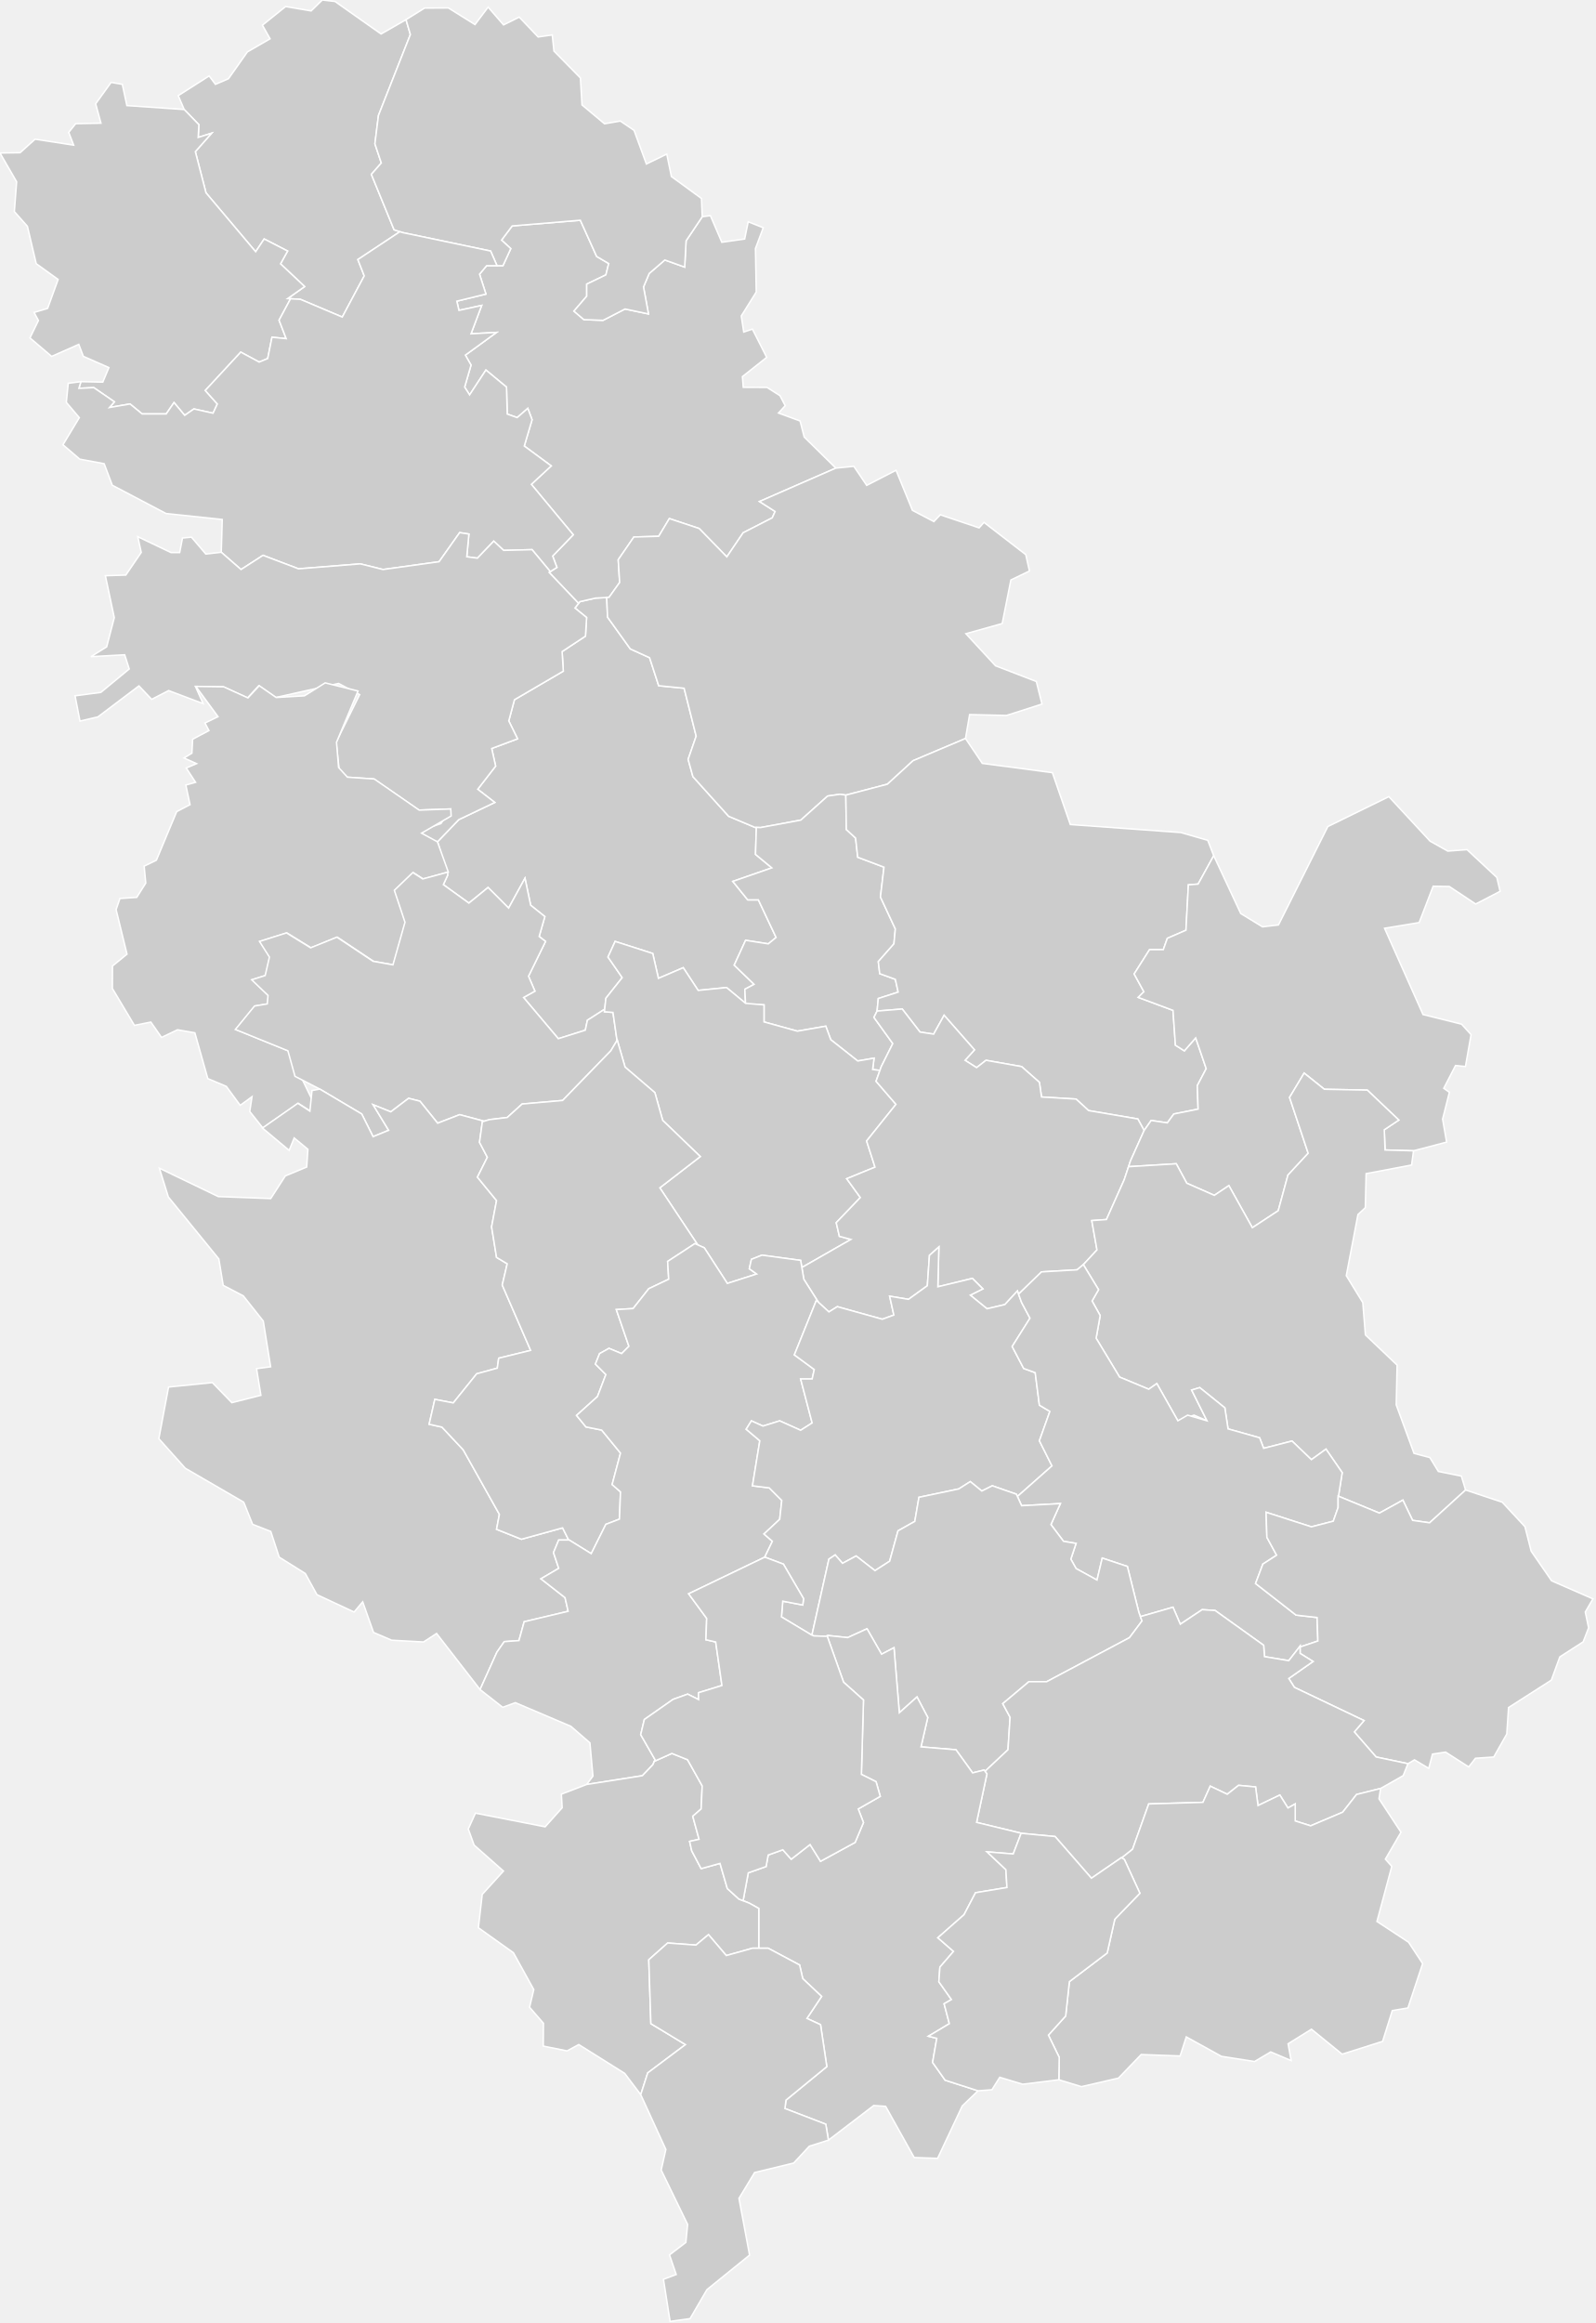
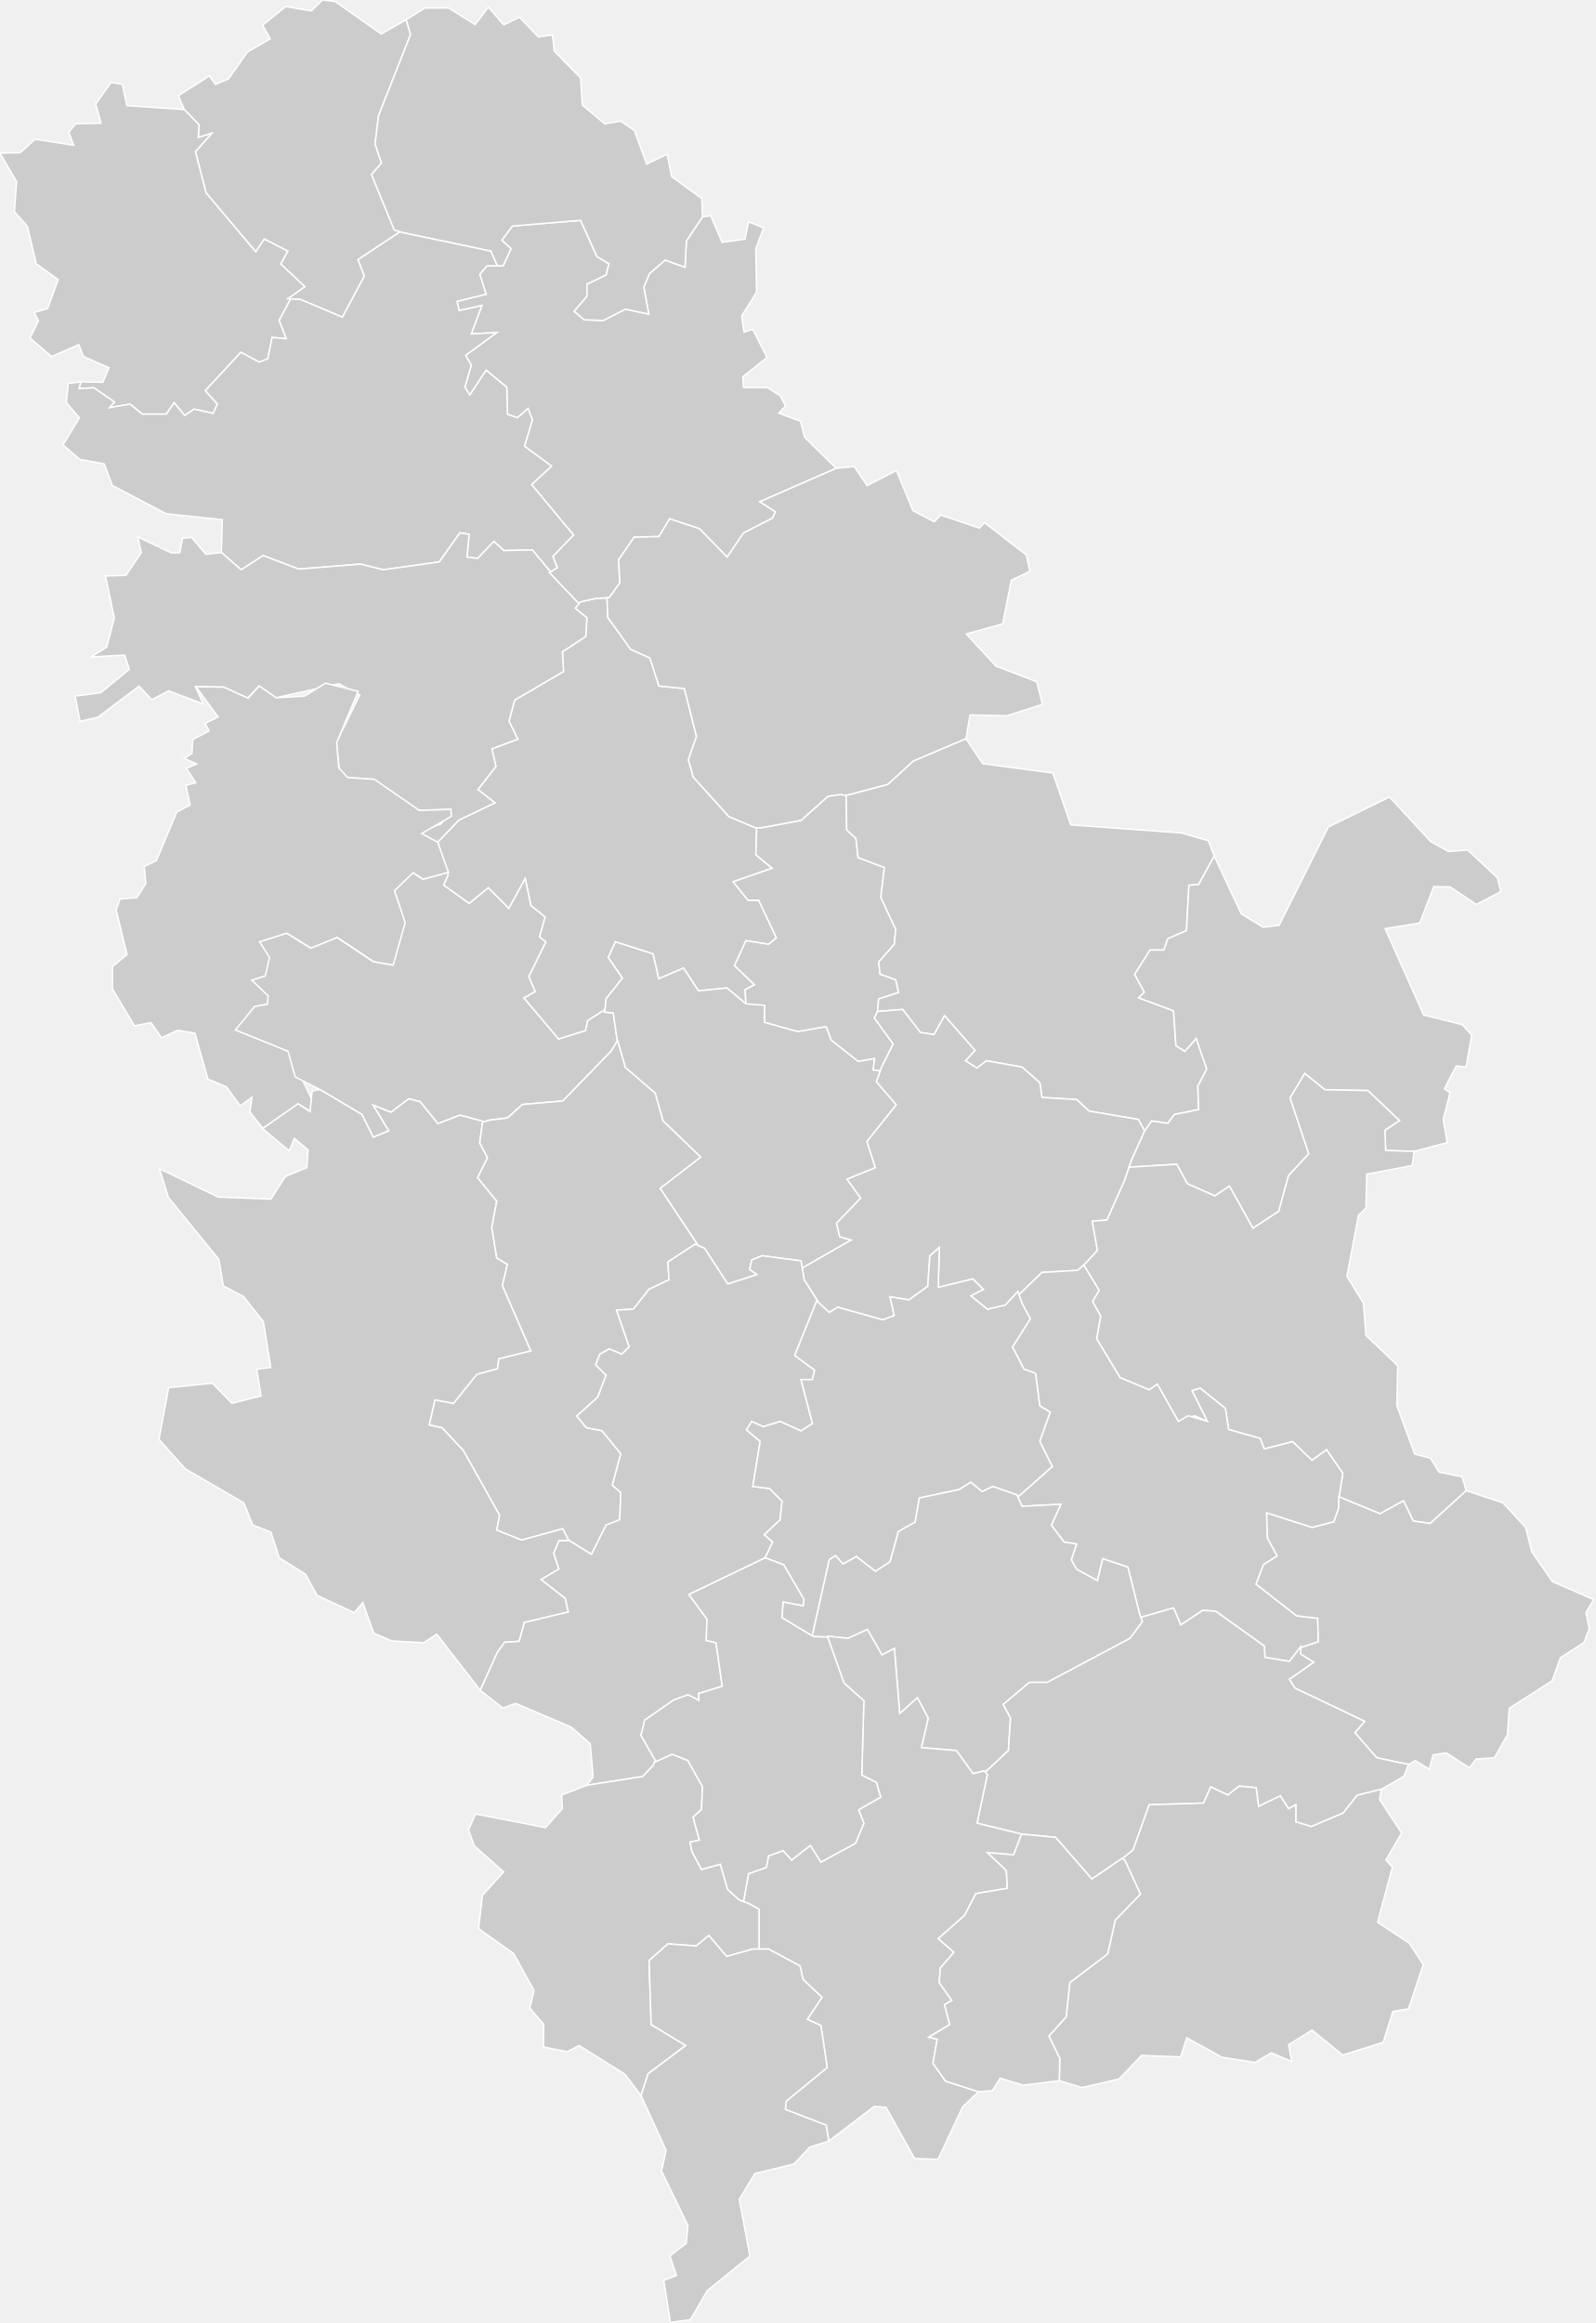
- <svg xmlns="http://www.w3.org/2000/svg" xmlns:ns1="http://amcharts.com/ammap" version="1.1">
+ <svg xmlns="http://www.w3.org/2000/svg" xmlns:ns1="http://amcharts.com/ammap" version="1.1" viewBox="0 0 544 792">
  <defs>
    <style type="text/css">
			.land
			{
				fill: #CCCCCC;
				fill-opacity: 1;
				stroke:white;
				stroke-opacity: 1;
				stroke-width:0.5;
			}
		</style>
    <ns1:ammap projection="mercator" leftLongitude="18.815" topLatitude="46.19" rightLongitude="23.006" bottomLatitude="41.784" />
  </defs>
  <g>
    <path id="RS-00" title="Beograd" class="land" d="M206.31,344.22L200.41,347.99L199.69,351.38L190.48,354.29L178.62,340.24L182.49,338.06L180.31,332.98L186.12,321.11L183.94,319.42L185.88,312.64L181.04,308.76L179.1,299.56L173.53,309.73L166.51,302.71L159.97,308.04L151.25,301.74L152.7,298.59L152.7,298.59L149.29,287.09L149.29,287.09L156.51,279.57L168.8,273.71L162.98,269.21L169.09,261.31L167.75,255.3L176.57,252L173.57,245.89L175.51,238.67L192.18,228.92L191.77,222.24L199.74,216.98L200.13,210.63L196.15,207.39L196.15,207.39L197.84,205.21L197.84,205.21L203.17,204L203.17,204L206.99,203.8L206.99,203.8L207.28,210.51L215.05,221.34L221.62,224.34L224.73,233.89L233.4,234.75L237.51,251.09L234.77,259.01L236.4,264.89L248.59,278.42L257.54,282.2L257.54,282.2L258.05,282.22L258.05,282.22L257.76,291.42L263.33,296.02L250.01,300.63L255.09,306.92L258.73,306.92L264.78,319.76L262.12,321.94L254.37,320.73L250.49,329.2L257.27,335.74L254.12,337.43L254.12,337.43L254.35,342.22L254.35,342.22L247.88,336.85L238.19,337.82L233.1,330.07L224.63,333.71L222.69,325.23L209.86,321.11L207.43,326.44L212.28,333.46L206.71,340.49L206.71,340.49z" />
-     <path id="RS-01" title=" Severnobački okrug " class="land" d="M136.44,79.03L122.09,88.53L124.27,94.1L116.77,108.15L102.48,102.1L102.48,102.1L98.12,101.85L98.12,101.85L103.93,97.74L95.7,89.99L98.12,85.63L90.13,81.51L87.22,85.87L70.27,65.77L66.64,51.72L72.21,45.43L67.61,46.88L67.85,42.52L62.85,37.36L62.85,37.36L60.81,32.62L71.36,25.9L73.5,28.77L77.95,26.85L84.41,17.7L92.14,13.23L89.53,8.59L97.44,2.24L106.15,3.72L109.95,0L114.29,0.5L130.01,11.59L138.52,6.71L138.52,6.71L140.01,11.77L129.12,39.37L127.91,49.06L130.09,55.6L126.7,59.47L134.44,78.36L134.44,78.36z" />
+     <path id="RS-01" title="Severnobački okrug" class="land" d="M136.44,79.03L122.09,88.53L124.27,94.1L116.77,108.15L102.48,102.1L102.48,102.1L98.12,101.85L98.12,101.85L103.93,97.74L95.7,89.99L98.12,85.63L90.13,81.51L87.22,85.87L70.27,65.77L66.64,51.72L72.21,45.43L67.61,46.88L67.85,42.52L62.85,37.36L62.85,37.36L60.81,32.62L71.36,25.9L73.5,28.77L77.95,26.85L84.41,17.7L92.14,13.23L89.53,8.59L97.44,2.24L106.15,3.72L109.95,0L114.29,0.5L130.01,11.59L138.52,6.71L138.52,6.71L140.01,11.77L129.12,39.37L127.91,49.06L130.09,55.6L126.7,59.47L134.44,78.36L134.44,78.36z" />
    <path id="RS-02" title="Srednjebanatski okrug" class="land" d="M197.38,205.8L187.33,195.23L187.33,195.23L190,193.54L190,193.54L188.55,189.66L195.57,182.4L181.28,165.2L188.06,158.91L178.86,152.13L181.52,143.17L180.07,139.29L176.44,142.44L173.05,141.23L172.8,132.03L165.78,126.22L160.21,134.69L158.52,132.03L160.7,124.52L158.76,121.13L169.41,113.38L160.7,113.86L164.33,104.18L156.58,105.87L155.85,102.73L165.78,100.3L163.6,93.52L166.02,90.62L166.02,90.62L171.59,90.62L171.59,90.62L174.26,84.8L171.11,81.9L174.74,77.06L197.99,75.12L203.56,87.47L207.68,89.89L206.71,93.76L200.17,96.91L200.17,101.03L195.81,106.12L199.2,109.02L205.74,109.26L213.25,105.39L221.24,107.08L219.54,97.88L221.48,93.28L226.81,88.68L233.59,91.1L234.07,82.14L239.58,73.93L239.58,73.93L242.36,73.55L246.26,82.63L254.05,81.53L255.26,75.64L260.39,77.68L257.74,84.76L258.01,99.6L252.9,107.77L253.74,113.25L256.7,112.27L261.57,121.89L253.29,128.46L253.57,132.11L261.67,132.15L266.1,134.95L267.88,138.37L265.59,140.88L272.96,143.59L274.37,149.07L285.16,159.67L285.16,159.67L259.11,171.06L264.44,174.46L263.47,176.63L253.54,181.72L247.97,189.95L238.53,180.27L228.36,176.88L224.73,182.93L216.25,183.17L210.92,190.92L211.41,198.67L207.77,203.76L207.77,203.76L203.17,204L203.17,204L197.84,205.21L197.84,205.21z" />
    <path id="RS-03" title="Severnobanatski okrug" class="land" d="M169.56,90.62L167.38,85.63L137.35,79.33L137.35,79.33L134.44,78.36L134.44,78.36L126.7,59.47L130.09,55.6L127.91,49.06L129.12,39.37L140.01,11.77L138.52,6.71L138.52,6.71L144.84,2.76L152.97,2.71L162.05,8.38L166.53,2.43L171.79,8.49L177.15,5.84L183.59,12.61L188.41,11.92L188.99,17.41L198.02,26.59L198.56,35.79L206.25,42.22L211.65,41.29L216.32,44.47L220.53,55.94L227.48,52.56L229.06,60.21L239.32,67.7L239.58,73.93L239.58,73.93L234.07,82.14L233.59,91.1L226.81,88.68L221.48,93.28L219.54,97.88L221.24,107.08L213.25,105.39L205.74,109.26L199.2,109.02L195.81,106.12L200.17,101.03L200.17,96.91L206.71,93.76L207.68,89.89L203.56,87.47L197.99,75.12L174.74,77.06L171.11,81.9L174.26,84.8L171.59,90.62L171.59,90.62z" />
    <path id="RS-04" title="Južnobanatski okrug" class="land" d="M257.54,282.2L248.59,278.42L236.4,264.89L234.77,259.01L237.51,251.09L233.4,234.75L224.73,233.89L221.62,224.34L215.05,221.34L207.28,210.51L206.99,203.8L206.99,203.8L207.77,203.76L207.77,203.76L211.41,198.67L210.92,190.92L216.25,183.17L224.73,182.93L228.36,176.88L238.53,180.27L247.97,189.95L253.54,181.72L263.47,176.63L264.44,174.46L259.11,171.06L285.16,159.67L285.16,159.67L291.3,159.06L295.69,165.56L305.7,160.4L311.29,174.07L318.61,177.9L320.8,175.59L334.03,180.05L335.71,178.18L349.96,189.18L351.21,194.76L344.88,197.82L341.92,212.68L329.53,216.15L339.65,227.1L353.56,232.45L355.49,240.15L343.39,244.03L330.8,243.74L329.4,251.89L329.4,251.89L311.5,259.47L302.75,267.48L288.57,271.21L288.57,271.21L286.56,270.92L286.56,270.92L282.35,271.53L273.21,279.73L259.45,282.28L259.45,282.28z" />
    <path id="RS-05" title="Zapadnobački okrug" class="land" d="M99.13,101.91L95.21,109.22L97.64,115.51L92.79,115.03L91.34,122.29L88.43,123.5L82.14,120.11L70.03,133.19L74.15,137.79L72.69,140.94L66.15,139.49L63.01,141.67L59.37,137.31L56.71,141.18L48.48,141.18L44.36,137.79L37.34,139L39.03,137.06L32.01,132.22L26.92,132.46L27.6,130.18L27.6,130.18L35.07,130.34L37.15,125.38L28.43,121.54L26.88,117.46L17.62,121.56L10.22,115.26L13.11,109.32L11.63,106.58L16.25,105.18L19.83,95.32L12.36,89.94L9.35,77.18L4.9,72.17L5.67,61.99L0,52.19L6.85,52.09L11.96,47.48L25.13,49.51L23.45,45.14L25.82,42.19L34.44,42.02L32.64,35.4L37.91,28.1L41.73,28.77L43.29,36.01L62.85,37.36L62.85,37.36L67.85,42.52L67.61,46.88L72.21,45.43L66.64,51.72L70.27,65.77L87.22,85.87L90.13,81.51L98.12,85.63L95.7,89.99L103.93,97.74L98.12,101.85L98.12,101.85z" />
    <path id="RS-06" title="Južnobački okrug" class="land" d="M27.6,130.18L26.92,132.46L32.01,132.22L39.03,137.06L37.34,139L44.36,137.79L48.48,141.18L56.71,141.18L59.37,137.31L63.01,141.67L66.15,139.49L72.69,140.94L74.15,137.79L70.03,133.19L82.14,120.11L88.43,123.5L91.34,122.29L92.79,115.03L97.64,115.51L95.21,109.22L99.13,101.91L99.13,101.91L102.48,102.1L102.48,102.1L116.77,108.15L124.27,94.1L122.09,88.53L136.44,79.03L136.44,79.03L137.35,79.33L137.35,79.33L167.38,85.63L169.56,90.62L169.56,90.62L166.02,90.62L166.02,90.62L163.6,93.52L165.78,100.3L155.85,102.73L156.58,105.87L164.33,104.18L160.7,113.86L169.41,113.38L158.76,121.13L160.7,124.52L158.52,132.03L160.21,134.69L165.78,126.22L172.8,132.03L173.05,141.23L176.44,142.44L180.07,139.29L181.52,143.17L178.86,152.13L188.06,158.91L181.28,165.2L195.57,182.4L188.55,189.66L190,193.54L190,193.54L187.74,194.97L187.74,194.97L181.52,187.48L171.84,187.73L168.45,184.58L162.88,190.39L159.24,189.91L159.97,182.16L156.82,181.67L149.8,191.6L130.67,194.26L122.92,192.33L101.85,194.02L89.74,189.42L82.23,194.26L75.49,188.37L75.49,188.37L75.82,177.19L56.64,175.15L38.31,165.51L35.53,158.16L27.21,156.61L21.48,151.7L27.06,142.46L22.63,137.25L23.28,130.74z" />
    <path id="RS-07" title="Sremski okrug" class="land" d="M187.74,194.97L187.33,195.23L187.33,195.23L197.38,205.8L197.38,205.8L196.15,207.39L196.15,207.39L200.13,210.63L199.74,216.98L191.77,222.24L192.18,228.92L175.51,238.67L173.57,245.89L176.57,252L167.75,255.3L169.09,261.31L162.98,269.21L168.8,273.71L156.51,279.57L149.29,287.09L149.29,287.09L144.45,285.89L143.83,283.15L150.44,280.91L153.63,275.93L142.87,276.32L127.54,265.71L118.38,265.09L115.71,262.35L114.66,253.17L122.71,236.92L115.52,233.12L94.07,237.91L88.29,233.89L84.45,238.05L76.16,234.27L66.67,234.13L69.29,239.99L57.53,235.55L51.75,238.54L47.4,233.95L33.39,244.53L27.28,245.95L25.61,237.34L34.4,236.17L44.09,228.18L42.54,223.34L31.03,223.98L36.39,220.63L38.99,210.68L35.95,196.37L42.92,196.15L48.19,188.43L47,183.06L58.34,188.47L61.3,188.47L62.26,183.52L65.32,183.23L70.22,188.98L75.49,188.37L75.49,188.37L82.23,194.26L89.74,189.42L101.85,194.02L122.92,192.33L130.67,194.26L149.8,191.6L156.82,181.67L159.97,182.16L159.24,189.91L162.88,190.39L168.45,184.58L171.84,187.73L181.52,187.48z" />
    <path id="RS-08" title="Mačvanski okrug" class="land" d="M152.96,297.47L144.38,299.8L140.99,297.62L134.69,303.68L138.33,314.57L134.21,329.1L127.43,327.89L115.08,319.66L106.12,323.29L97.88,318.21L88.68,321.11L92.07,326.44L90.62,332.74L86.02,334.19L91.59,339.52L91.35,342.42L86.99,343.15L80.45,351.14L98.37,358.41L106.84,375.84L105.88,378.99L101.76,376.33L89.69,384.76L85.21,379.12L85.97,374.08L81.95,377.02L77.21,370.55L70.9,367.9L66.48,352.28L60.57,351.25L55.11,353.85L51.47,348.62L45.86,349.74L38.34,337.15L38.38,329.5L43.33,325.45L39.61,310.26L40.91,306.47L46.65,306.09L49.73,301.21L49.18,295.44L53.35,293.41L60.28,276.84L64.83,274.46L63.4,267.77L66.73,266.84L63.53,261.96L67.05,260.47L62.77,258.54L65.47,256.9L65.72,252.15L71.28,249.19L69.94,246.62L74.38,244.45L66.82,234.13L76.31,234.27L84.6,238.05L88.44,233.89L94.22,237.91L103.86,237.34L110.94,232.92L122.14,235.7L114.81,253.17L115.51,261.78L118.54,265.09L127.69,265.71L143.02,276.32L153.78,275.93L153.92,278.32L143.82,284.18L149.24,287.14z" />
    <path id="RS-09" title="Kolubarski okrug" class="land" d="M152.81,297.47L152.7,298.59L152.7,298.59L151.25,301.74L159.97,308.04L166.51,302.71L173.53,309.73L179.1,299.56L181.04,308.76L185.88,312.64L183.94,319.42L186.12,321.11L180.31,332.98L182.49,338.06L178.62,340.24L190.48,354.29L199.69,351.38L200.41,347.99L206.31,344.22L206.31,344.22L206.22,345.09L206.22,345.09L209.13,345.33L210.51,354.89L210.51,354.89L208.4,358.41L208.4,358.41L191.94,375.36L178.13,376.57L173.05,381.17L166.99,381.9L166.99,381.9L165.17,382.44L165.17,382.44L156.82,380.2L149.31,383.11L143.26,375.6L139.39,374.63L133.33,379.23L127.28,376.81L132.6,385.53L127.28,387.71L123.4,379.96L109.11,371.48L109.11,371.48L100.64,367.12L98.22,358.41L80.3,351.14L86.83,343.15L91.19,342.42L91.44,339.52L85.87,334.19L90.47,332.74L91.92,326.44L88.53,321.11L97.73,318.21L105.97,323.29L114.93,319.66L127.28,327.89L134.06,329.1L138.17,314.57L134.54,303.68L140.84,297.62L144.23,299.8z" />
    <path id="RS-10" title="Podunavski okrug" class="land" d="M300.2,365.11L297.71,364.8L298.2,360.93L292.63,361.89L283.43,354.63L281.73,350.03L272.04,351.72L260.66,348.57L260.66,342.76L260.66,342.76L254.37,342.52L254.12,337.43L254.12,337.43L257.27,335.74L250.49,329.2L254.37,320.73L262.12,321.94L264.78,319.76L258.73,306.92L255.09,306.92L250.01,300.63L263.33,296.02L257.76,291.42L258.05,282.22L258.05,282.22L259.45,282.28L259.45,282.28L273.21,279.73L282.35,271.53L286.56,270.92L286.56,270.92L288.57,271.21L288.57,271.21L288.75,282.95L291.9,285.85L292.63,292.39L301.59,295.78L300.38,305.95L305.46,316.85L304.98,321.94L299.65,327.99L300.14,332.11L305.46,334.04L306.43,338.4L299.65,340.58L299.23,344.87L299.23,344.87L298.16,347.02L304.59,355.95L300.66,363.81L300.66,363.81z" />
    <path id="RS-11" title="Braničevski okrug" class="land" d="M299.23,344.87L299.65,340.58L306.43,338.4L305.46,334.04L300.14,332.11L299.65,327.99L304.98,321.94L305.46,316.85L300.38,305.95L301.59,295.78L292.63,292.39L291.9,285.85L288.75,282.95L288.57,271.21L288.57,271.21L288.57,271.21L288.57,271.21L302.75,267.48L311.5,259.47L329.4,251.89L329.4,251.89L335.13,260.38L359.04,263.55L365.16,281.24L402.83,283.97L412.04,286.62L414.08,291.86L414.08,291.86L408.76,301.55L405.44,301.82L404.61,317.29L398.26,320.05L396.88,323.91L392.19,323.91L386.94,332.2L390.25,338.27L388.32,340.2L400.19,344.62L401.02,356.5L404.06,358.43L407.93,354.01L411.52,364.5L408.48,370.3L408.76,378.31L400.47,379.97L398.26,383L392.74,382.18L390.34,385.6L390.34,385.6L388.19,381.67L388.19,381.67L371.4,378.81L367.12,374.88L355.33,374.17L354.61,369.17L348.54,363.81L336.39,361.66L333.18,364.16L329.24,361.66L332.46,358.09L322.1,346.3L318.53,352.73L313.88,352.02L307.81,344.16z" />
    <path id="RS-12" title="Šumadijski okrug" class="land" d="M254.35,342.22L260.66,342.76L260.66,342.76L260.66,348.57L272.04,351.72L281.73,350.03L283.43,354.63L292.63,361.89L298.2,360.93L297.71,364.8L300.2,365.11L300.2,365.11L298.88,368.81L298.88,368.81L305.67,376.67L295.66,389.17L298.52,398.1L288.87,402.04L293.52,408.47L285.3,417.04L286.37,421.69L290.3,422.76L273.56,432.34L273.56,432.34L273.15,429.9L273.15,429.9L259.93,428.12L256.36,429.55L255.65,432.76L258.15,434.55L248.14,437.76L240.28,425.62L240.28,425.62L238.05,424.62L238.05,424.62L225.11,405.15L238.92,394.49L226.08,382.14L223.42,372.69L213.25,363.98L210.58,354.77L210.58,354.77L210.51,354.89L210.51,354.89L209.13,345.33L206.22,345.09L206.22,345.09L206.71,340.49L206.71,340.49L212.28,333.46L207.43,326.44L209.86,321.11L222.69,325.23L224.63,333.71L233.1,330.07L238.19,337.82L247.88,336.85z" />
    <path id="RS-13" title="Pomoravski okrug" class="land" d="M347.5,441.42L347.11,440.34L347.11,440.34L342.82,444.98L336.75,446.41L331.03,441.76L335.32,439.62L331.75,436.05L319.96,438.91L320.31,425.33L317.1,428.19L316.38,438.55L309.95,443.19L303.52,442.12L304.95,448.55L301.02,449.98L285.66,445.69L282.8,447.48L282.8,447.48L279.2,444.18L279.2,444.18L274.23,436.33L274.23,436.33L273.56,432.34L273.56,432.34L290.3,422.76L286.37,421.69L285.3,417.04L293.52,408.47L288.87,402.04L298.52,398.1L295.66,389.17L305.67,376.67L298.88,368.81L298.88,368.81L300.66,363.81L300.66,363.81L304.59,355.95L298.16,347.02L299.23,344.87L299.23,344.87L307.81,344.16L313.88,352.02L318.53,352.73L322.1,346.3L332.46,358.09L329.24,361.66L333.18,364.16L336.39,361.66L348.54,363.81L354.61,369.17L355.33,374.17L367.12,374.88L371.4,378.81L388.19,381.67L388.19,381.67L390.34,385.6L390.34,385.6L385.69,395.96L385.69,395.96L383.55,402.39L383.55,402.39L377.48,415.97L372.48,416.33L374.26,426.33L369.62,431.33L369.62,431.33L367.47,433.12L367.47,433.12L355.33,433.83z" />
    <path id="RS-14" title="Borski okrug" class="land" d="M390.34,385.6L392.74,382.18L398.26,383L400.47,379.97L408.76,378.31L408.48,370.3L411.52,364.5L407.93,354.01L404.06,358.43L401.02,356.5L400.19,344.62L388.32,340.2L390.25,338.27L386.94,332.2L392.19,323.91L396.88,323.91L398.26,320.05L404.61,317.29L405.44,301.82L408.76,301.55L414.08,291.86L414.08,291.86L423.3,311.6L430.73,316.14L436.17,315.49L453.01,281.93L473.83,271.73L487.9,286.91L493.94,290.3L500.51,289.81L510.67,299.29L511.79,304.02L503.45,308.35L494.46,302.37L488.95,302.28L484.17,314.68L472.37,316.63L485.49,346.05L498.65,349.34L501.88,352.91L499.96,363.77L496.58,363.43L492.57,371.2L494.49,372.58L492.17,381.71L493.54,389.56L482.25,392.53L482.25,392.53L472.54,392.25L472.27,385.35L477.23,382.04L466.47,371.82L451.83,371.54L444.93,366.02L439.96,374.31L446.31,393.36L439.41,400.81L436.09,412.96L427.26,418.76L419.25,404.4L414.28,407.72L404.89,403.58L401.3,396.95L385.03,397.95L385.03,397.95L385.69,395.96L385.69,395.96L390.34,385.6L390.34,385.6z" />
    <path id="RS-15" title="Zaječarski okrug" class="land" d="M482.25,392.53L481.59,397.38L466.08,400.31L465.8,411.92L463.29,414.27L459.31,435.12L464.94,444.3L465.83,455.32L476.65,465.63L476.35,479.19L482.42,495.74L487.81,497.15L490.72,501.9L498.57,503.48L500.01,508.23L500.01,508.23L487.73,519.41L481.93,518.58L478.62,511.68L470.61,516.1L456.53,510.3L456.53,510.3L456.53,511.04L456.53,511.04L457.91,502.29L452.38,494.28L447.41,497.87L440.79,491.52L431.12,494.01L429.74,490.42L418.97,487.38L417.87,480.2L409.31,473.3L406.55,474.13L411.79,484.62L411.79,484.62L407.37,482.69L401.85,484.62L401.85,484.62L394.67,471.92L391.91,473.85L381.97,469.71L373.96,456.45L375.34,448.72L372.58,443.75L374.79,439.89L369.6,431.35L369.6,431.35L369.62,431.33L369.62,431.33L374.26,426.33L372.48,416.33L377.48,415.97L383.55,402.39L383.55,402.39L385.03,397.95L385.03,397.95L401.3,396.95L404.89,403.58L414.28,407.72L419.25,404.4L427.26,418.76L436.09,412.96L439.41,400.81L446.31,393.36L439.96,374.31L444.93,366.02L451.83,371.54L466.47,371.82L477.23,382.04L472.27,385.35L472.54,392.25z" />
    <path id="RS-16" title="Zlatiborski okrug" class="land" d="M165.17,382.44L164.57,382.62L164.57,382.62L163.6,389.65L166.27,394.73L162.88,401.51L169.41,409.5L167.72,418.46L169.41,428.88L173.05,431.06L171.35,438.32L181.04,460.6L170.14,463.27L169.66,466.66L162.63,468.59L154.64,478.52L148.35,477.31L146.41,485.79L150.77,486.76L158.03,494.51L170.38,516.54L169.41,521.63L177.89,525.02L191.94,521.14L194.02,525.29L194.02,525.29L190.62,525.29L190.62,525.29L188.84,529.58L190.62,534.94L184.55,538.51L192.77,544.94L193.84,549.59L178.83,553.16L177.05,559.59L172.04,559.95L169.54,563.52L163.78,576.29L163.78,576.29L148.95,557.16L144.5,560.06L133.61,559.46L127.44,556.8L123.74,546.37L120.81,549.84L108.13,543.92L104.15,536.69L95.25,531.13L92.38,522.35L86.18,519.93L83.15,512.38L63.21,500.8L54.19,490.72L57.51,473.11L72.44,471.59L79.1,478.44L89.01,475.92L87.53,466.84L92.33,466.2L89.82,450.6L83.01,442.01L76.15,438.42L74.66,429.41L57.44,408.28L54.37,398.46L74.47,408.14L92.36,408.82L97.34,401.1L104.64,398.06L105.05,392.02L100.37,388.14L98.65,392.38L89.54,384.76L101.61,376.33L105.72,378.99L106.45,371.97L109.11,371.48L109.11,371.48L123.4,379.96L127.28,387.71L132.6,385.53L127.28,376.81L133.33,379.23L139.39,374.63L143.26,375.6L149.31,383.11L156.82,380.2z" />
    <path id="RS-17" title="Moravički okrug" class="land" d="M238.05,424.62L237.07,424.19L237.07,424.19L227.78,430.26L228.14,436.33L221.35,439.55L215.99,446.34L210.27,446.69L214.56,459.2L212.06,461.7L207.77,459.91L204.56,461.7L203.13,465.27L206.7,468.85L203.84,476.35L196.7,482.78L199.91,486.71L205.27,487.78L211.7,495.64L208.84,506.36L211.7,508.86L211.34,518.15L206.7,519.94L201.7,529.94L194.2,525.29L194.2,525.29L194.02,525.29L194.02,525.29L191.94,521.14L177.89,525.02L169.41,521.63L170.38,516.54L158.03,494.51L150.77,486.76L146.41,485.79L148.35,477.31L154.64,478.52L162.63,468.59L169.66,466.66L170.14,463.27L181.04,460.6L171.35,438.32L173.05,431.06L169.41,428.88L167.72,418.46L169.41,409.5L162.88,401.51L166.27,394.73L163.6,389.65L164.57,382.62L164.57,382.62L166.99,381.9L166.99,381.9L173.05,381.17L178.13,376.57L191.94,375.36L208.4,358.41L208.4,358.41L210.58,354.77L210.58,354.77L213.25,363.98L223.42,372.69L226.08,382.14L238.92,394.49L225.11,405.15z" />
    <path id="RS-18" title="Raški okrug" class="land" d="M279.2,444.18L278.51,443.55L278.51,443.55L271.01,462.13L277.8,467.13L277.08,470.35L273.15,470.35L277.08,485.35L273.15,487.85L266.01,484.64L260.29,486.42L256.36,484.64L254.57,487.49L259.22,491.43L256.72,506.79L262.44,507.5L266.72,511.79L266.01,518.22L260.65,523.22L263.51,525.72L260.84,531.26L260.84,531.26L260.64,531.26L260.64,531.26L234.94,543.62L241.1,552.02L240.84,559.3L244.17,560.06L246.3,574.9L238.3,577.37L238.35,579.72L234.61,577.85L229.61,579.65L219.83,586.5L218.59,591.67L223.49,600.23L223.49,600.23L222.74,601.92L222.74,601.92L219.14,605.68L200.13,608.67L200.13,608.67L202.29,605.82L201.26,594.46L194.76,588.82L175.83,580.76L171.51,582.34L163.78,576.29L163.78,576.29L169.54,563.52L172.04,559.95L177.05,559.59L178.83,553.16L193.84,549.59L192.77,544.94L184.55,538.51L190.62,534.94L188.84,529.58L190.62,525.29L190.62,525.29L194.2,525.29L194.2,525.29L201.7,529.94L206.7,519.94L211.34,518.15L211.7,508.86L208.84,506.36L211.7,495.64L205.27,487.78L199.91,486.71L196.7,482.78L203.84,476.35L206.7,468.85L203.13,465.27L204.56,461.7L207.77,459.91L212.06,461.7L214.56,459.2L210.27,446.69L215.99,446.34L221.35,439.55L228.14,436.33L227.78,430.26L237.07,424.19L237.07,424.19L240.28,425.62L240.28,425.62L248.14,437.76L258.15,434.55L255.65,432.76L256.36,429.55L259.93,428.12L273.15,429.9L273.15,429.9L274.23,436.33L274.23,436.33z" />
    <path id="RS-19" title="Rasinski okrug" class="land" d="M347.11,510.43L346.75,509.65L346.75,509.65L338.53,506.79L334.96,508.57L331.03,505.36L327.1,507.86L327.1,507.86L313.52,510.72L313.52,510.72L312.1,518.93L306.38,522.15L303.52,532.51L298.52,535.73L292.09,530.73L287.44,533.23L284.94,530.37L282.8,531.8L277,557.72L277,557.72L276.8,557.63L276.8,557.63L266.61,551.51L267.05,546.14L273.87,547.45L274.15,545.29L267.27,533.51L261.29,531.26L261.29,531.26L260.84,531.26L260.84,531.26L263.51,525.72L260.65,523.22L266.01,518.22L266.72,511.79L262.44,507.5L256.72,506.79L259.22,491.43L254.57,487.49L256.36,484.64L260.29,486.42L266.01,484.64L273.15,487.85L277.08,485.35L273.15,470.35L277.08,470.35L277.8,467.13L271.01,462.13L278.51,443.55L278.51,443.55L282.8,447.48L282.8,447.48L285.66,445.69L301.02,449.98L304.95,448.55L303.52,442.12L309.95,443.19L316.38,438.55L317.1,428.19L320.31,425.33L319.96,438.91L331.75,436.05L335.32,439.62L331.03,441.76L336.75,446.41L342.82,444.98L347.11,440.34L347.11,440.34L348.54,444.27L348.54,444.27L351.4,449.62L345.32,459.27L349.25,466.77L353.18,468.2L354.61,479.28L358.18,481.42L354.61,491.43L358.9,500z" />
    <path id="RS-20" title="Nišavski okrug" class="land" d="M456.53,511.04L456.53,514.17L456.53,514.17L454.87,518.86L447.41,520.79L431.95,515.82L432.23,524.38L435.54,530.46L430.85,533.49L428.36,540.12L442.17,550.89L449.35,551.72L449.62,559.73L443.55,561.77L443.55,561.77L443.55,561.47L443.55,561.47L439.68,566.44L431.4,565.06L431.12,561.19L414.55,549.32L410.14,549.04L402.68,554.01L400.19,548.21L389.07,551.41L389.07,551.41L388.55,550.02L388.55,550.02L384.62,534.3L376.05,531.44L374.26,538.94L367.12,535.01L365.33,531.8L367.12,526.44L362.83,525.72L358.54,520.01L361.76,512.86L348.54,513.58L348.54,513.58L347.11,510.43L347.11,510.43L358.9,500L354.61,491.43L358.18,481.42L354.61,479.28L353.18,468.2L349.25,466.77L345.32,459.27L351.4,449.62L348.54,444.27L348.54,444.27L347.5,441.42L347.5,441.42L355.33,433.83L367.47,433.12L367.47,433.12L369.6,431.35L369.6,431.35L374.79,439.89L372.58,443.75L375.34,448.72L373.96,456.45L381.97,469.71L391.91,473.85L394.67,471.92L401.85,484.62L401.85,484.62L405.17,482.69L411.79,484.62L411.79,484.62L406.55,474.13L409.31,473.3L417.87,480.2L418.97,487.38L429.74,490.42L431.12,494.01L440.79,491.52L447.41,497.87L452.38,494.28L457.91,502.29z" />
    <path id="RS-21" title="Toplički okrug" class="land" d="M336.06,604.17L335.75,603.74L335.75,603.74L331.83,604.71L326.15,596.83L314.21,595.84L316.53,585.8L312.85,578.82L306.82,584.21L305,562.02L300.76,564.23L295.8,555.56L289.2,558.57L282.49,557.86L282.49,557.86L281.74,558.13L281.74,558.13L277.63,557.99L277.63,557.99L277,557.72L277,557.72L282.8,531.8L284.94,530.37L287.44,533.23L292.09,530.73L298.52,535.73L303.52,532.51L306.38,522.15L312.1,518.93L313.52,510.72L313.52,510.72L327.1,507.86L327.1,507.86L331.03,505.36L334.96,508.57L338.53,506.79L346.75,509.65L346.75,509.65L348.54,513.58L348.54,513.58L361.76,512.86L358.54,520.01L362.83,525.72L367.12,526.44L365.33,531.8L367.12,535.01L374.26,538.94L376.05,531.44L384.62,534.3L388.55,550.02L388.55,550.02L389.62,552.88L389.62,552.88L385.34,558.59L357.11,573.6L351.04,573.6L342.11,581.1L344.61,585.75L343.89,596.82z" />
    <path id="RS-22" title="Pirotski okrug" class="land" d="M443.55,561.77L449.62,559.73L449.35,551.72L442.17,550.89L428.36,540.12L430.85,533.49L435.54,530.46L432.23,524.38L431.95,515.82L447.41,520.79L454.87,518.86L456.53,514.17L456.53,514.17L456.53,510.3L456.53,510.3L470.61,516.1L478.62,511.68L481.93,518.58L487.73,519.41L500.01,508.23L500.01,508.23L512.51,512.38L520.27,520.75L522.38,529.08L529.35,539.19L543.46,545.36L540.85,549.84L541.98,555.24L540.12,560.02L532.16,565.15L529.26,573.08L514.67,582.42L514.06,591.46L509.62,599.3L503.39,599.72L501.08,602.68L493.18,597.62L488.72,598.31L487.44,603.17L482.58,600.27L480.35,601.58L480.35,601.58L469.5,599.3L462.05,590.74L465.36,586.87L441.61,575.55L439.68,572.51L447.97,566.71L443.55,563.95L443.55,563.95z" />
    <path id="RS-23" title="Jablanički okrug" class="land" d="M480.35,601.58L478.73,605.64L471.02,610.03L471.02,610.03L462.82,612.08L458.08,618.12L447.14,622.77L441.89,621.11L441.89,615.31L439.41,616.69L436.64,612.27L429.19,615.86L428.36,609.51L422.56,608.96L418.7,612L412.9,609.24L410.41,614.76L391.91,615.31L386.39,630.77L382.7,633.7L382.7,633.7L382.58,633.63L382.58,633.63L372.36,640.64L359.96,626.42L348.43,625.33L348.43,625.33L348.3,625.28L348.3,625.28L333.18,621.6L336.7,605.08L336.7,605.08L336.06,604.17L336.06,604.17L343.89,596.82L344.61,585.75L342.11,581.1L351.04,573.6L357.11,573.6L385.34,558.59L389.62,552.88L389.62,552.88L389.07,551.41L389.07,551.41L400.19,548.21L402.68,554.01L410.14,549.04L414.55,549.32L431.12,561.19L431.4,565.06L439.68,566.44L443.55,561.47L443.55,561.47L443.55,563.95L443.55,563.95L447.97,566.71L439.68,572.51L441.61,575.55L465.36,586.87L462.05,590.74L469.5,599.3z" />
    <path id="RS-24" title="Pčinjski okrug" class="land" d="M471.02,610.03L470.47,613.55L477.97,624.96L472.64,634.14L474.83,636.6L469.77,655.39L480.55,662.47L485.36,669.76L480.34,684.89L475.01,685.78L471.7,696.29L457.89,700.66L447.43,692.15L439.45,697.11L440.5,702.84L433.53,699.89L428.02,703.16L416.71,701.39L404.73,694.77L402.61,701.27L389.33,700.78L381.58,708.82L368.95,711.73L361.24,709.39L361.24,709.39L361.37,701.74L357.68,694.16L363.57,687.62L364.84,675.91L377.74,666.14L380.33,654.63L388.89,645.77L383.59,634.23L383.59,634.23L382.7,633.7L382.7,633.7L386.39,630.77L391.91,615.31L410.41,614.76L412.9,609.24L418.7,612L422.56,608.96L428.36,609.51L429.19,615.86L436.64,612.27L439.41,616.69L441.89,615.31L441.89,621.11L447.14,622.77L458.08,618.12L462.82,612.08z" />
    <path id="RS-25" title="Kosovski okrug" class="land" d="M253.52,648.31L255.29,638.8L261.36,636.66L262.08,632.73L267.08,630.94L269.94,634.16L276.37,629.15L279.94,634.87L291.73,628.44L294.59,621.65L292.8,617.01L300.31,612.72L298.88,607.72L293.88,605.22L294.59,579.85L287.8,573.78L282.18,557.97L282.18,557.97L282.49,557.86L282.49,557.86L289.2,558.57L295.8,555.56L300.76,564.23L305,562.02L306.82,584.21L312.85,578.82L316.53,585.8L314.21,595.84L326.15,596.83L331.83,604.71L335.75,603.74L335.75,603.74L336.7,605.08L336.7,605.08L333.18,621.6L348.3,625.28L348.3,625.28L348.38,625.31L348.38,625.31L345.68,632.37L336.75,631.65L343.18,637.73L343.54,643.8L332.82,645.59L328.89,653.09L319.96,660.95L325.31,665.6L320.67,670.96L320.31,675.96L324.6,682.03L322.1,683.46L323.89,690.25L316.74,694.54L319.6,695.25L318.17,703.47L322.46,709.54L333.67,713.15L333.67,713.15L328.29,718.31L319.88,736.19L311.89,735.91L302.15,718.45L298.09,718.17L282.63,729.98L282.63,729.98L281.73,724.55L267.79,719.19L268.15,716.33L282.08,704.9L279.94,690.6L275.3,688.46L280.3,680.96L273.87,674.89L272.8,670.24L262.08,664.52L262.08,664.52L258.86,664.52L258.86,664.52L258.86,650.95L255.65,649.16L255.65,649.16z" />
    <path id="RS-26" title="Pećki okrug" class="land" d="M258.86,664.52L256.72,664.52L256.72,664.52L247.79,667.02L241.71,659.88L237.43,663.45L227.78,662.74L221.35,668.45L222.06,690.25L233.85,697.39L220.99,707.04L218.6,714.47L218.6,714.47L213.13,707.21L197.46,697.38L193.47,699.54L185.34,697.9L185.41,690.12L180.67,684.65L182.11,678.63L175.16,666.05L163.21,657.53L164.52,646.17L171.77,638.2L161.75,629.34L159.76,623.85L162.21,618.45L185.98,623.11L191.79,616.62L191.52,611.97L200.13,608.67L200.13,608.67L219.14,605.68L222.74,601.92L222.74,601.92L223.25,600.76L223.25,600.76L229.21,598.07L234.57,600.22L239.57,609.15L239.21,617.01L236.35,619.51L238.5,627.37L235.28,628.08L236,631.3L239.21,637.37L245.64,635.59L248.14,644.16L252.07,647.73L252.07,647.73L255.65,649.16L255.65,649.16L258.86,650.95z" />
    <path id="RS-27" title="Prizrenski okrug" class="land" d="M282.63,729.98L276.11,732.05L270.78,737.79L257.45,741.03L252.11,749.84L255.73,769.19L241.19,780.96L235.42,790.87L228.61,791.81L226.35,777.45L230.7,775.81L228.42,769.12L233.99,764.87L234.6,758.74L225.58,740.18L227.17,733.16L218.6,714.47L218.6,714.47L220.99,707.04L233.85,697.39L222.06,690.25L221.35,668.45L227.78,662.74L237.43,663.45L241.71,659.88L247.79,667.02L256.72,664.52L256.72,664.52L262.08,664.52L262.08,664.52L272.8,670.24L273.87,674.89L280.3,680.96L275.3,688.46L279.94,690.6L282.08,704.9L268.15,716.33L267.79,719.19L281.73,724.55z" />
    <path id="RS-28" title="Kosovsko-Mitrovački okrug" class="land" d="M282.18,557.97L287.8,573.78L294.59,579.85L293.88,605.22L298.88,607.72L300.31,612.72L292.8,617.01L294.59,621.65L291.73,628.44L279.94,634.87L276.37,629.15L269.94,634.16L267.08,630.94L262.08,632.73L261.36,636.66L255.29,638.8L253.52,648.31L253.52,648.31L252.07,647.73L252.07,647.73L248.14,644.16L245.64,635.59L239.21,637.37L236,631.3L235.28,628.08L238.5,627.37L236.35,619.51L239.21,617.01L239.57,609.15L234.57,600.22L229.21,598.07L223.25,600.76L223.25,600.76L223.49,600.23L223.49,600.23L218.59,591.67L219.83,586.5L229.61,579.65L234.61,577.85L238.35,579.72L238.3,577.37L246.3,574.9L244.17,560.06L240.84,559.3L241.1,552.02L234.94,543.62L260.64,531.26L260.64,531.26L261.29,531.26L261.29,531.26L267.27,533.51L274.15,545.29L273.87,547.45L267.05,546.14L266.61,551.51L276.8,557.63L276.8,557.63L277.63,557.99L277.63,557.99L281.74,558.13L281.74,558.13z" />
    <path id="RS-29" title="Kosovsko-Pomoravski okrug" class="land" d="M333.67,713.15L322.46,709.54L318.17,703.47L319.6,695.25L316.74,694.54L323.89,690.25L322.1,683.46L324.6,682.03L320.31,675.96L320.67,670.96L325.31,665.6L319.96,660.95L328.89,653.09L332.82,645.59L343.54,643.8L343.18,637.73L336.75,631.65L345.68,632.37L348.38,625.31L348.38,625.31L348.43,625.33L348.43,625.33L359.96,626.42L372.36,640.64L382.58,633.63L382.58,633.63L383.59,634.23L383.59,634.23L388.89,645.77L380.33,654.63L377.74,666.14L364.84,675.91L363.57,687.62L357.68,694.16L361.37,701.74L361.24,709.39L361.24,709.39L348.9,710.91L341.09,708.54L338.4,712.8z" />
  </g>
</svg>
